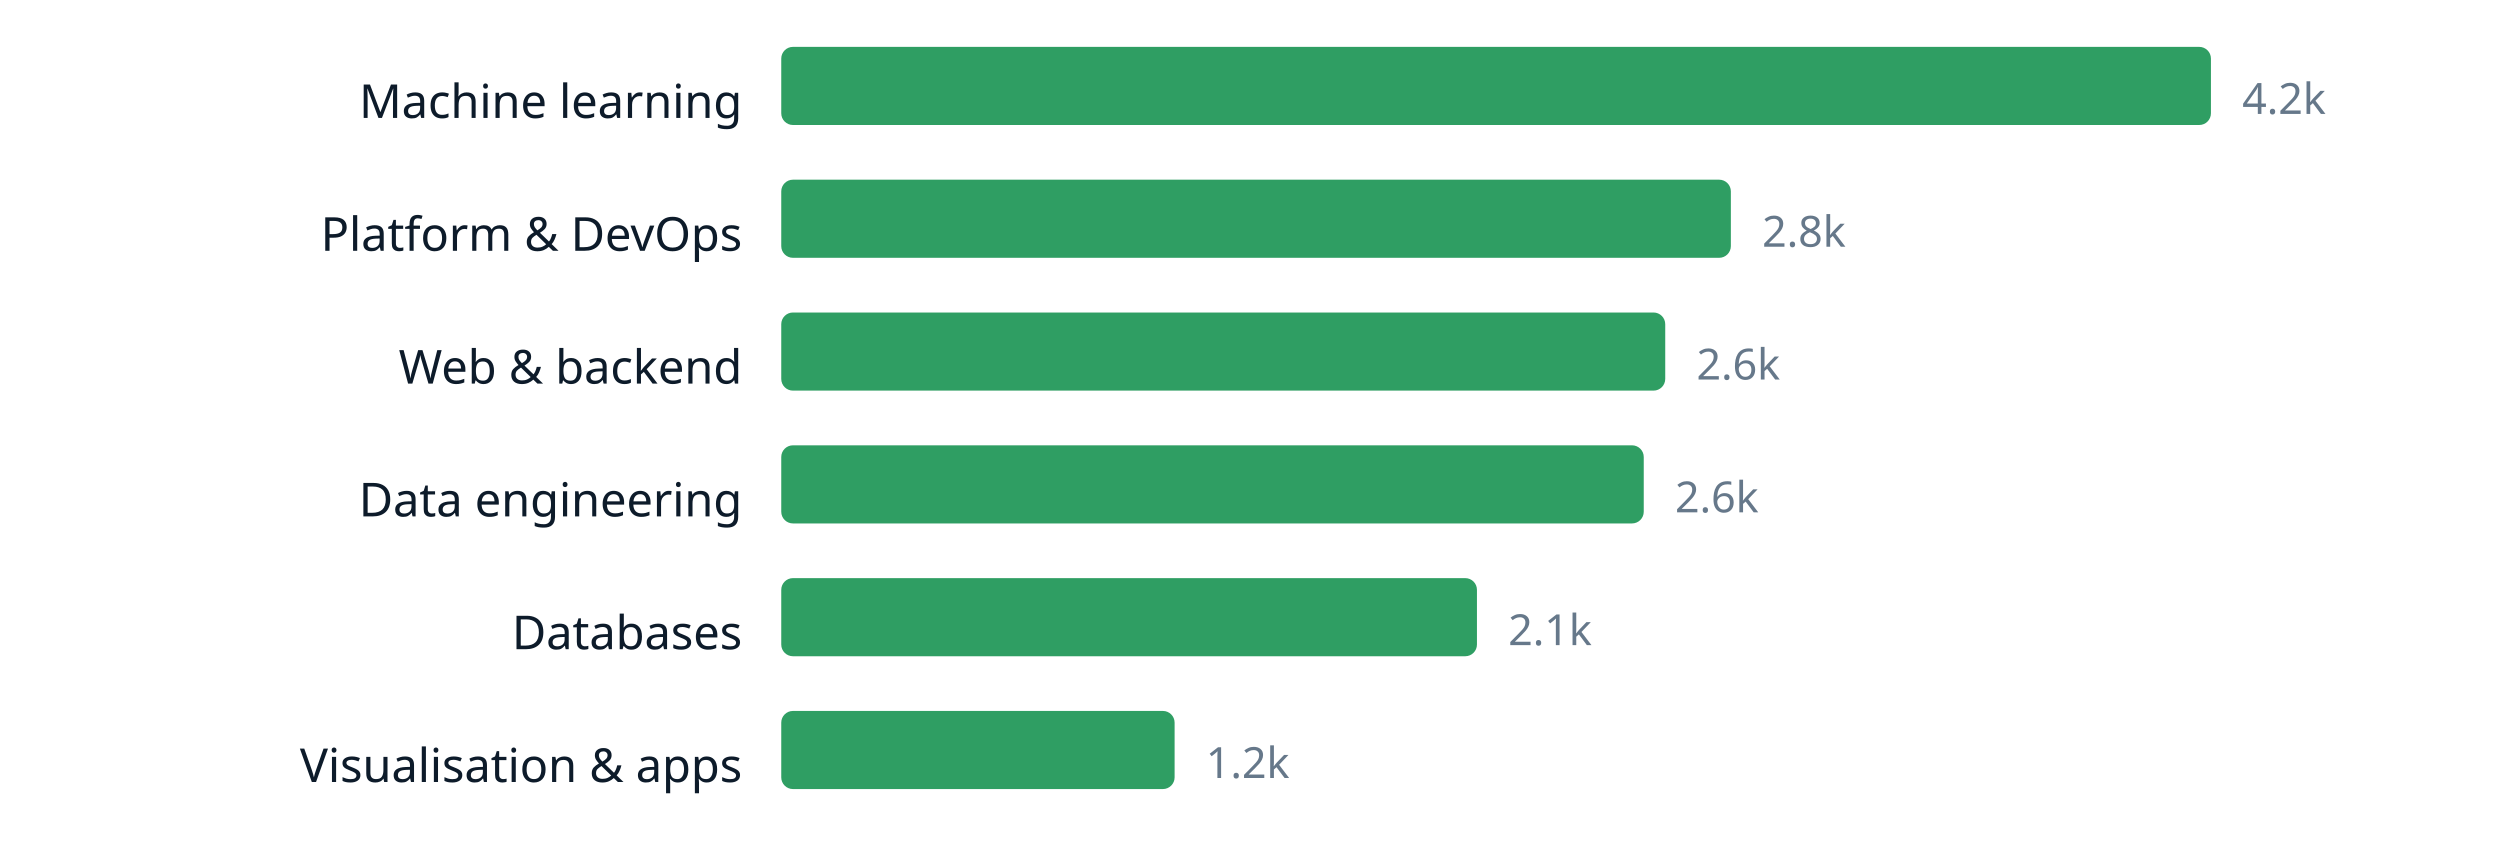
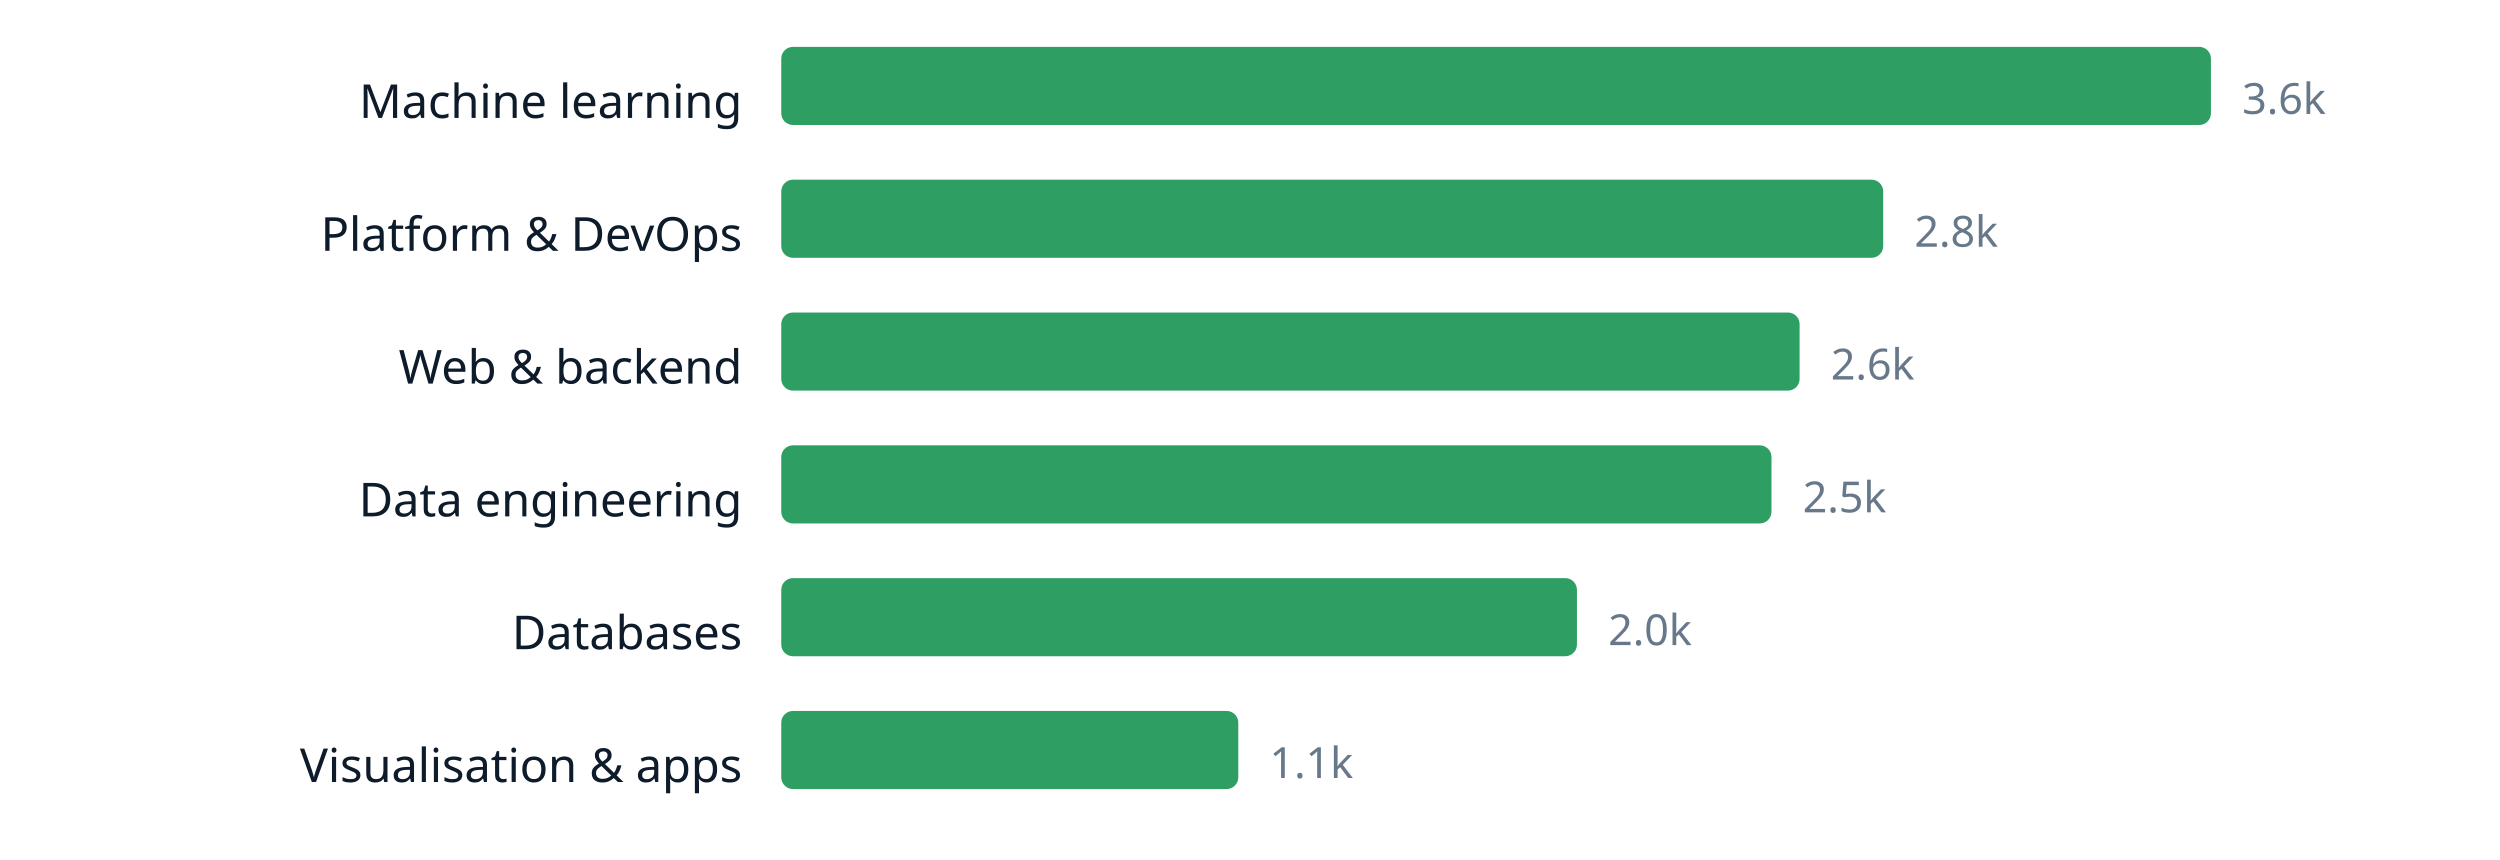
<svg xmlns="http://www.w3.org/2000/svg" width="640" height="220" viewBox="0 0 640 220" role="img" aria-label="chart" font-family="ui-sans-serif, system-ui, sans-serif">
  <text x="190" y="30.2" text-anchor="end" font-size="12" fill="#0d1b2a">Machine learning</text>
  <rect x="200" y="12" width="366.0" height="20" rx="3" fill="#2f9e63" />
-   <text x="574.0" y="29.16" font-size="11" fill="#66788a">4.2k</text>
+   <text x="574.0" y="29.16" font-size="11" fill="#66788a">3.6k</text>
  <text x="190" y="64.2" text-anchor="end" font-size="12" fill="#0d1b2a">Platform &amp; DevOps</text>
-   <rect x="200" y="46" width="243.1" height="20" rx="3" fill="#2f9e63" />
-   <text x="451.1" y="63.16" font-size="11" fill="#66788a">2.8k</text>
+   <rect x="200" y="46" width="282.1" height="20" rx="3" fill="#2f9e63" />
+   <text x="490.1" y="63.16" font-size="11" fill="#66788a">2.8k</text>
  <text x="190" y="98.2" text-anchor="end" font-size="12" fill="#0d1b2a">Web &amp; backend</text>
-   <rect x="200" y="80" width="226.3" height="20" rx="3" fill="#2f9e63" />
-   <text x="434.3" y="97.16" font-size="11" fill="#66788a">2.6k</text>
+   <rect x="200" y="80" width="260.7" height="20" rx="3" fill="#2f9e63" />
+   <text x="468.7" y="97.16" font-size="11" fill="#66788a">2.6k</text>
  <text x="190" y="132.2" text-anchor="end" font-size="12" fill="#0d1b2a">Data engineering</text>
-   <rect x="200" y="114" width="220.8" height="20" rx="3" fill="#2f9e63" />
-   <text x="428.8" y="131.16" font-size="11" fill="#66788a">2.6k</text>
+   <rect x="200" y="114" width="253.5" height="20" rx="3" fill="#2f9e63" />
+   <text x="461.5" y="131.16" font-size="11" fill="#66788a">2.5k</text>
  <text x="190" y="166.2" text-anchor="end" font-size="12" fill="#0d1b2a">Databases</text>
-   <rect x="200" y="148" width="178.1" height="20" rx="3" fill="#2f9e63" />
-   <text x="386.1" y="165.16" font-size="11" fill="#66788a">2.1k</text>
+   <rect x="200" y="148" width="203.7" height="20" rx="3" fill="#2f9e63" />
+   <text x="411.7" y="165.16" font-size="11" fill="#66788a">2.0k</text>
  <text x="190" y="200.2" text-anchor="end" font-size="12" fill="#0d1b2a">Visualisation &amp; apps</text>
-   <rect x="200" y="182" width="100.7" height="20" rx="3" fill="#2f9e63" />
-   <text x="308.7" y="199.16" font-size="11" fill="#66788a">1.2k</text>
+   <rect x="200" y="182" width="117.0" height="20" rx="3" fill="#2f9e63" />
+   <text x="325.0" y="199.16" font-size="11" fill="#66788a">1.1k</text>
</svg>
